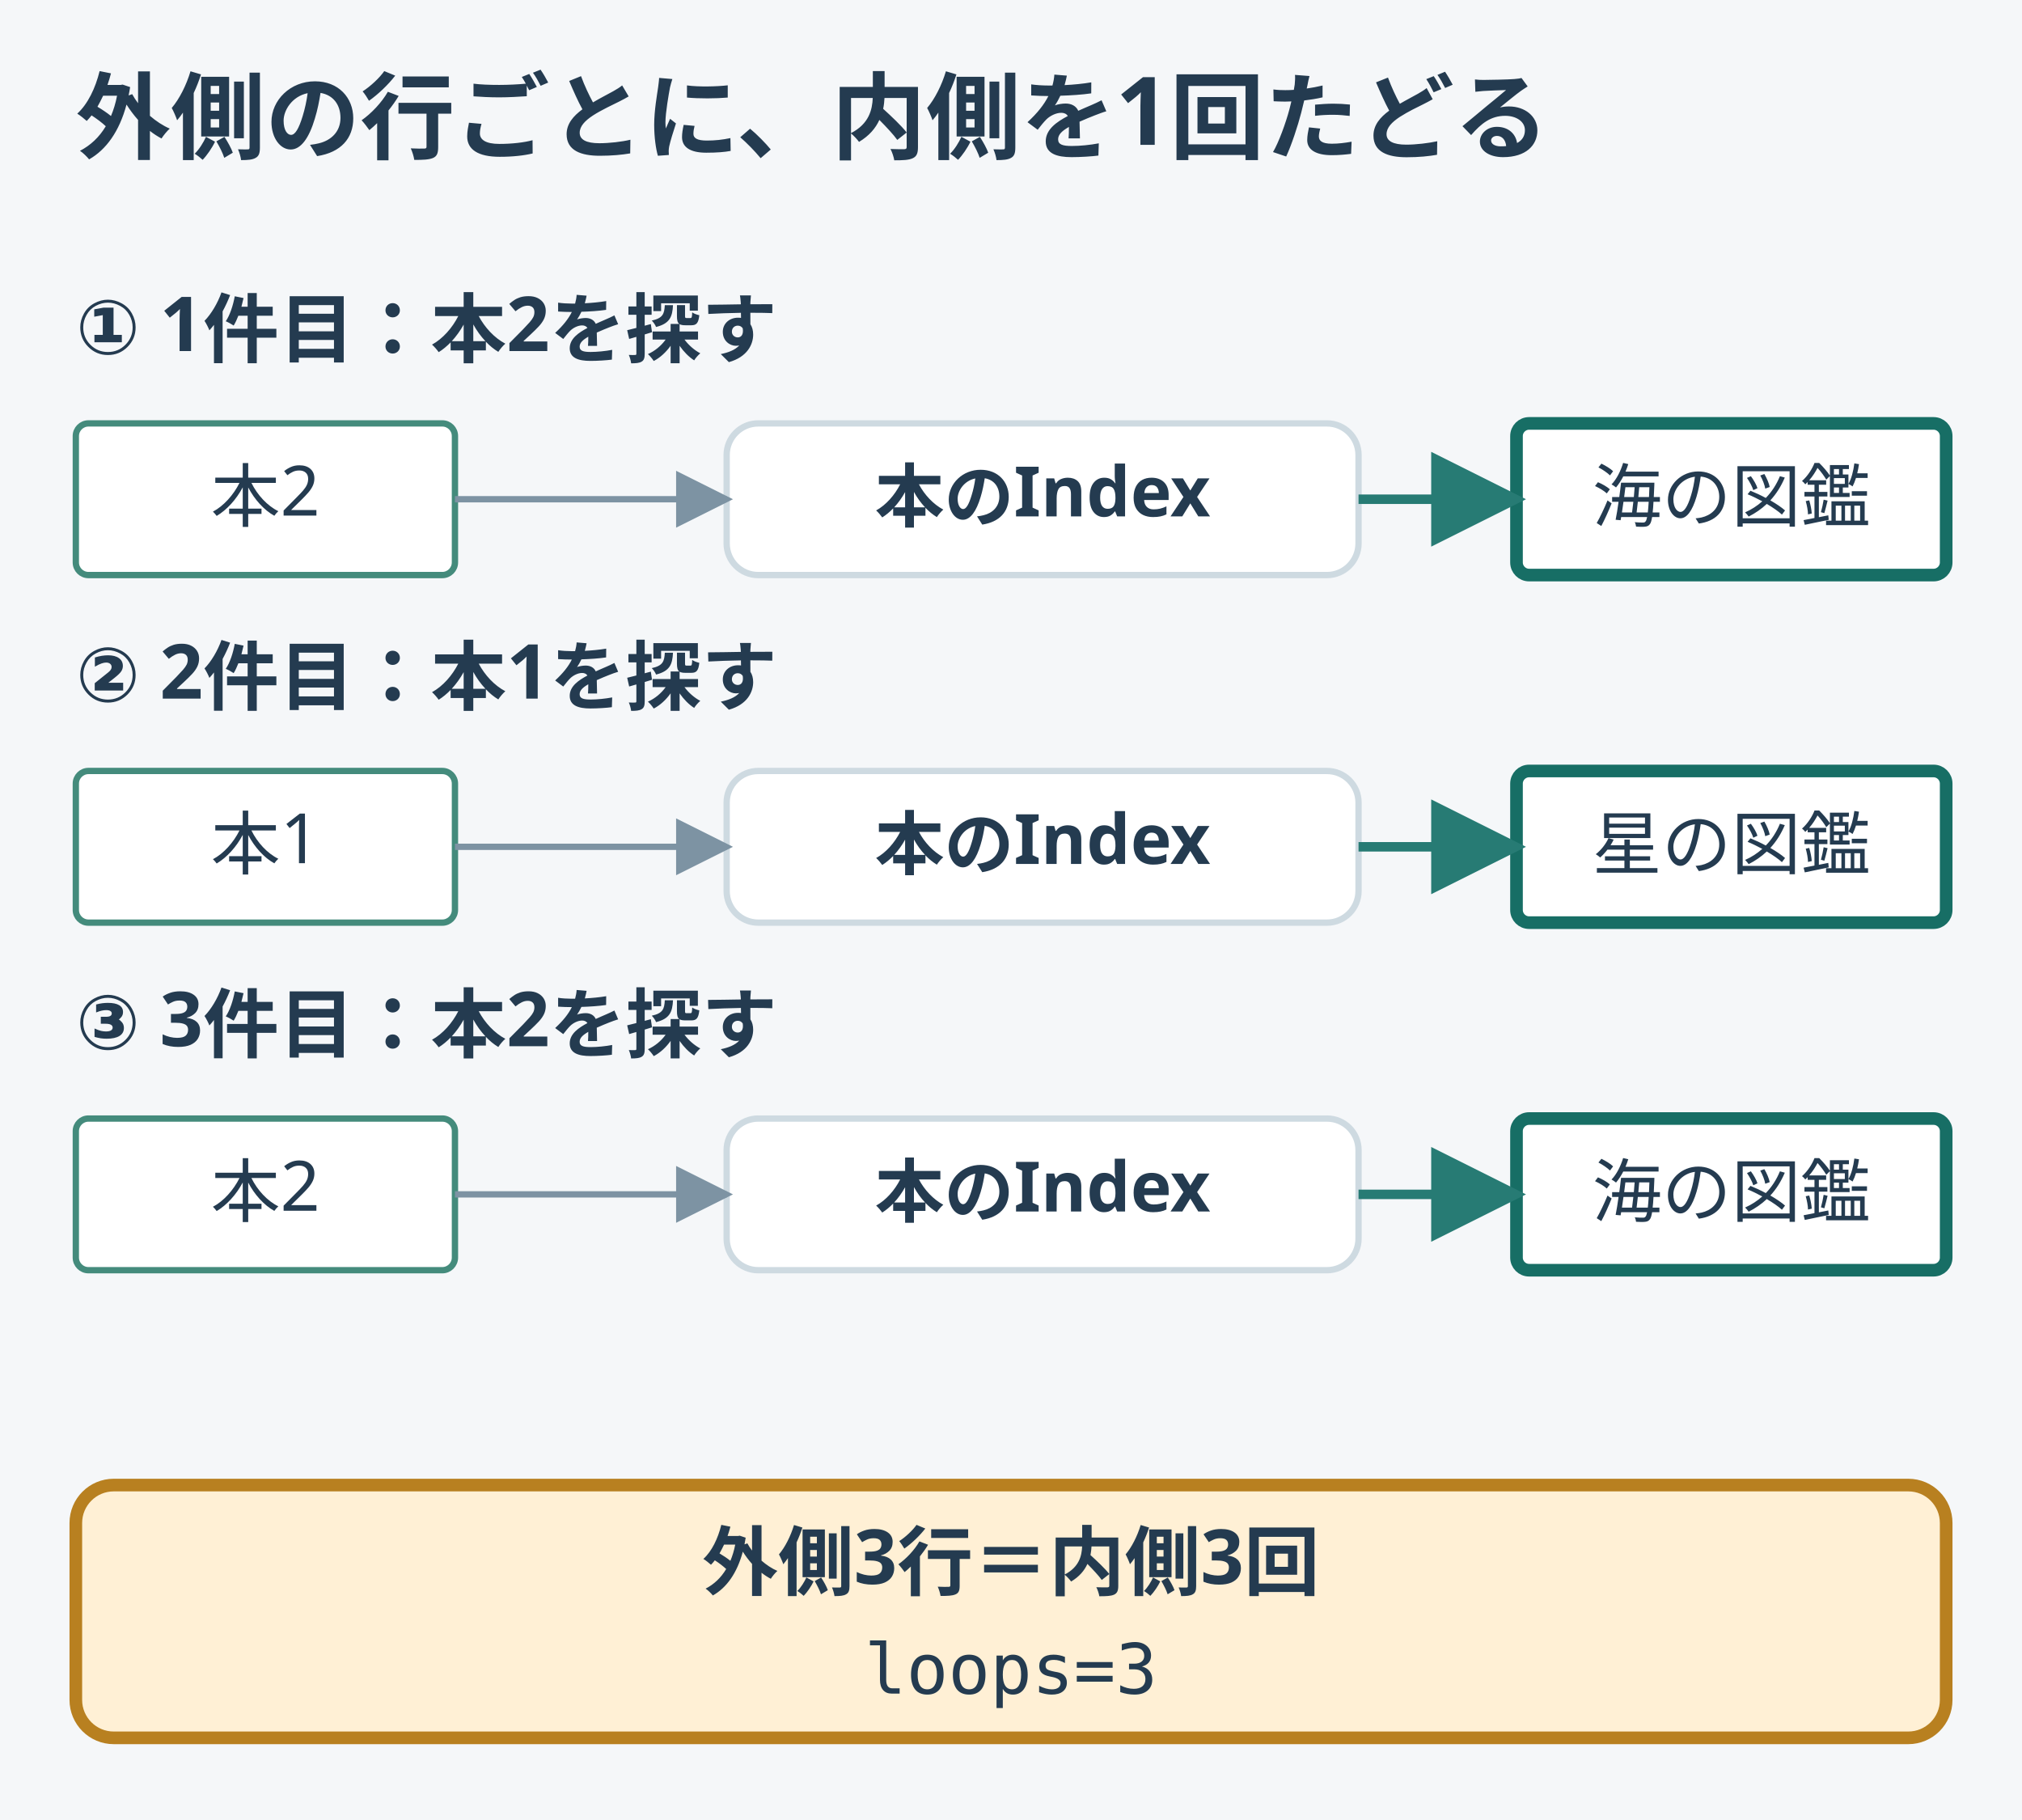
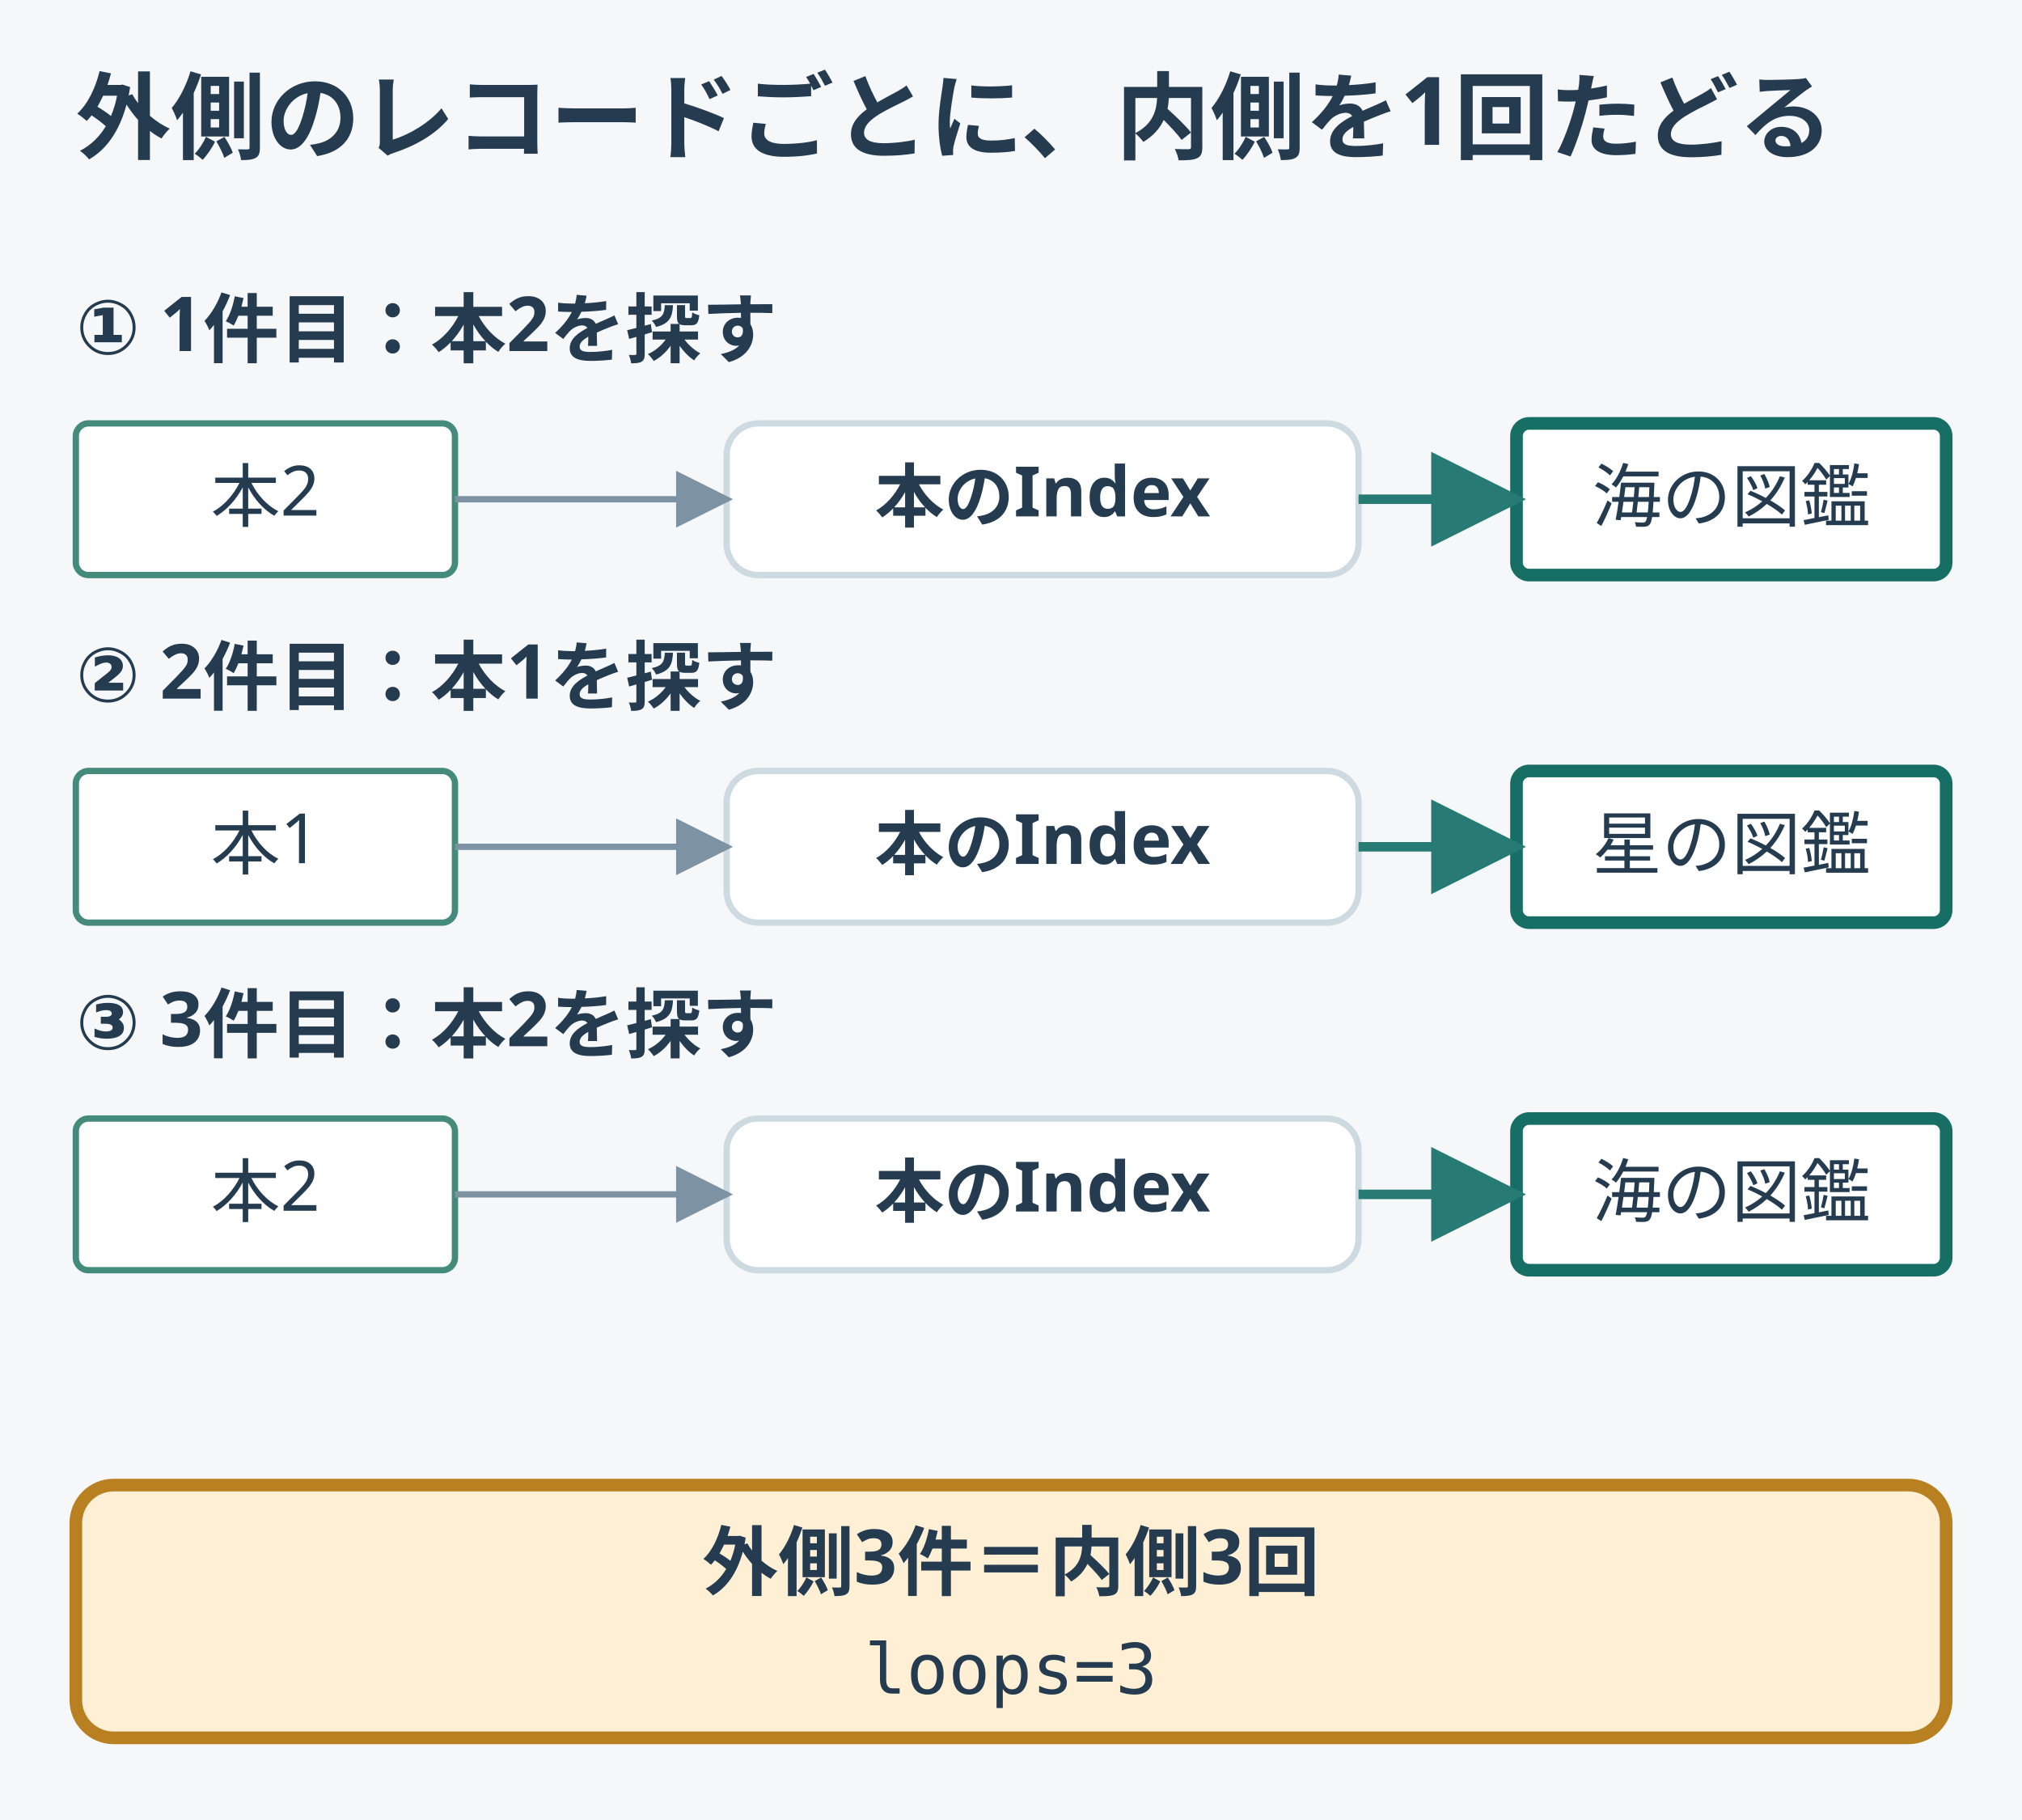
<svg xmlns="http://www.w3.org/2000/svg" width="640" height="576" viewBox="0 0 640 576" role="img" aria-labelledby="title">
  <defs>
    <marker id="flow" markerWidth="10" markerHeight="10" refX="9" refY="5" orient="auto">
      <path d="M0 0L10 5L0 10z" fill="#277b74" />
    </marker>
    <marker id="req" markerWidth="10" markerHeight="10" refX="9" refY="5" orient="auto">
      <path d="M0 0L10 5L0 10" fill="none" stroke="#945e11" stroke-width="2" />
    </marker>
    <marker id="ref" markerWidth="9" markerHeight="9" refX="8" refY="4.5" orient="auto">
      <path d="M0 0L9 4.5L0 9z" fill="#7d93a3" />
    </marker>
  </defs>
  <style>
text{font-family:"Hiragino Sans","Noto Sans JP",sans-serif;font-size:24px;fill:#243b50}
.h{font-size:30px;font-weight:700}.b{font-weight:700}.s{font-size:22px}.m{font-size:22px;fill:#566c7b}
.mono{font-family:ui-monospace,Menlo,monospace;font-size:22px}.tag{font-size:22px;font-weight:700;fill:#fff}
.teal{fill:#176e65}.brown{fill:#945e11}.real{fill:#176e65}
.panel{fill:#fff;stroke:#cedae1;stroke-width:2}.node{fill:#ecf2f8;stroke:#56738a;stroke-width:2}
.row{fill:#fff;stroke:#448b7c;stroke-width:2}.match{fill:#fff;stroke:#176e65;stroke-width:4}
.page{fill:#f7fbf9;stroke:#6d9f94;stroke-width:2}.ipage{fill:#f4f6f8;stroke:#6b7f8e;stroke-width:2}
.band{fill:#d5dde3;stroke:#92a7b5;stroke-width:2}.skip{fill:none;stroke:#b5c2cc;stroke-width:2;stroke-dasharray:6 5}
.hot{fill:#fff0d5;stroke:#b88020;stroke-width:4}.ghost{fill:#f5f7f9;stroke:#b5c2cc;stroke-width:2;stroke-dasharray:6 5}
.flow{fill:none;stroke:#277b74;stroke-width:3;marker-end:url(#flow)}.req{fill:none;stroke:#945e11;stroke-width:3;stroke-dasharray:8 6;marker-end:url(#req)}
.ref{fill:none;stroke:#7d93a3;stroke-width:2;marker-end:url(#ref)}.step{fill:#fff;stroke:#243b50;stroke-width:2.5}
.spine{fill:#e9f3f4;stroke:#243b50;stroke-width:1.5}
.work{fill:#fff;stroke:#56738a;stroke-width:2;stroke-dasharray:8 5}.val{fill:#dcefe8;stroke:#448b7c;stroke-width:2}.buffer{fill:#eaf6f1;stroke:#6d9f94;stroke-width:2}
.route{fill:#f4f6f8;stroke:#243b50;stroke-width:3}.leader{fill:none;stroke:#56738a;stroke-width:2}
.storage{fill:#ece7f5;stroke:#735f9f;stroke-width:2}.file{fill:#fff;stroke:#735f9f;stroke-width:2}
  .cmp{fill:#dfe5ea}
.swap{fill:#dcefe8;stroke:#243b50;stroke-width:4}
.big{font-size:56px;font-weight:700}
  </style>
  <rect width="640" height="576" fill="#f5f7f9" />
-   <text x="24" y="48" class="h">外側の行ごとに、内側を1回たどる</text>
+   <text x="24" y="48" class="h">外側のレコードごとに、内側を1回たどる</text>
  <g id="iteration-1">
    <text x="24" y="112" class="b">① 1件目：本2を探す</text>
    <rect x="24" y="134" width="120" height="48" rx="4" class="row" />
    <text x="84" y="165" text-anchor="middle" class="s">本2</text>
    <rect x="230" y="134" width="200" height="48" rx="10" class="panel" />
    <text x="330" y="165" text-anchor="middle" class="s b">本のIndex</text>
    <rect x="480" y="134" width="136" height="48" rx="4" class="match" />
    <text x="548" y="165" text-anchor="middle" class="s">海の図鑑</text>
    <path d="M144 158 H230" class="ref" />
    <path d="M430 158 H480" class="flow" />
  </g>
  <g id="iteration-2">
    <text x="24" y="222" class="b">② 2件目：本1を探す</text>
    <rect x="24" y="244" width="120" height="48" rx="4" class="row" />
    <text x="84" y="275" text-anchor="middle" class="s">本1</text>
    <rect x="230" y="244" width="200" height="48" rx="10" class="panel" />
    <text x="330" y="275" text-anchor="middle" class="s b">本のIndex</text>
    <rect x="480" y="244" width="136" height="48" rx="4" class="match" />
    <text x="548" y="275" text-anchor="middle" class="s">星の図鑑</text>
    <path d="M144 268 H230" class="ref" />
    <path d="M430 268 H480" class="flow" />
  </g>
  <g id="iteration-3">
    <text x="24" y="332" class="b">③ 3件目：本2を探す</text>
    <rect x="24" y="354" width="120" height="48" rx="4" class="row" />
    <text x="84" y="385" text-anchor="middle" class="s">本2</text>
    <rect x="230" y="354" width="200" height="48" rx="10" class="panel" />
    <text x="330" y="385" text-anchor="middle" class="s b">本のIndex</text>
    <rect x="480" y="354" width="136" height="48" rx="4" class="match" />
    <text x="548" y="385" text-anchor="middle" class="s">海の図鑑</text>
    <path d="M144 378 H230" class="ref" />
    <path d="M430 378 H480" class="flow" />
  </g>
  <g id="loop-count">
    <rect x="24" y="470" width="592" height="80" rx="12" class="hot" />
-     <text x="320" y="503" text-anchor="middle" class="b">外側3行＝内側3回</text>
+     <text x="320" y="503" text-anchor="middle" class="b">外側3件＝内側3回</text>
    <text x="320" y="536" text-anchor="middle" class="mono">loops=3</text>
  </g>
</svg>
